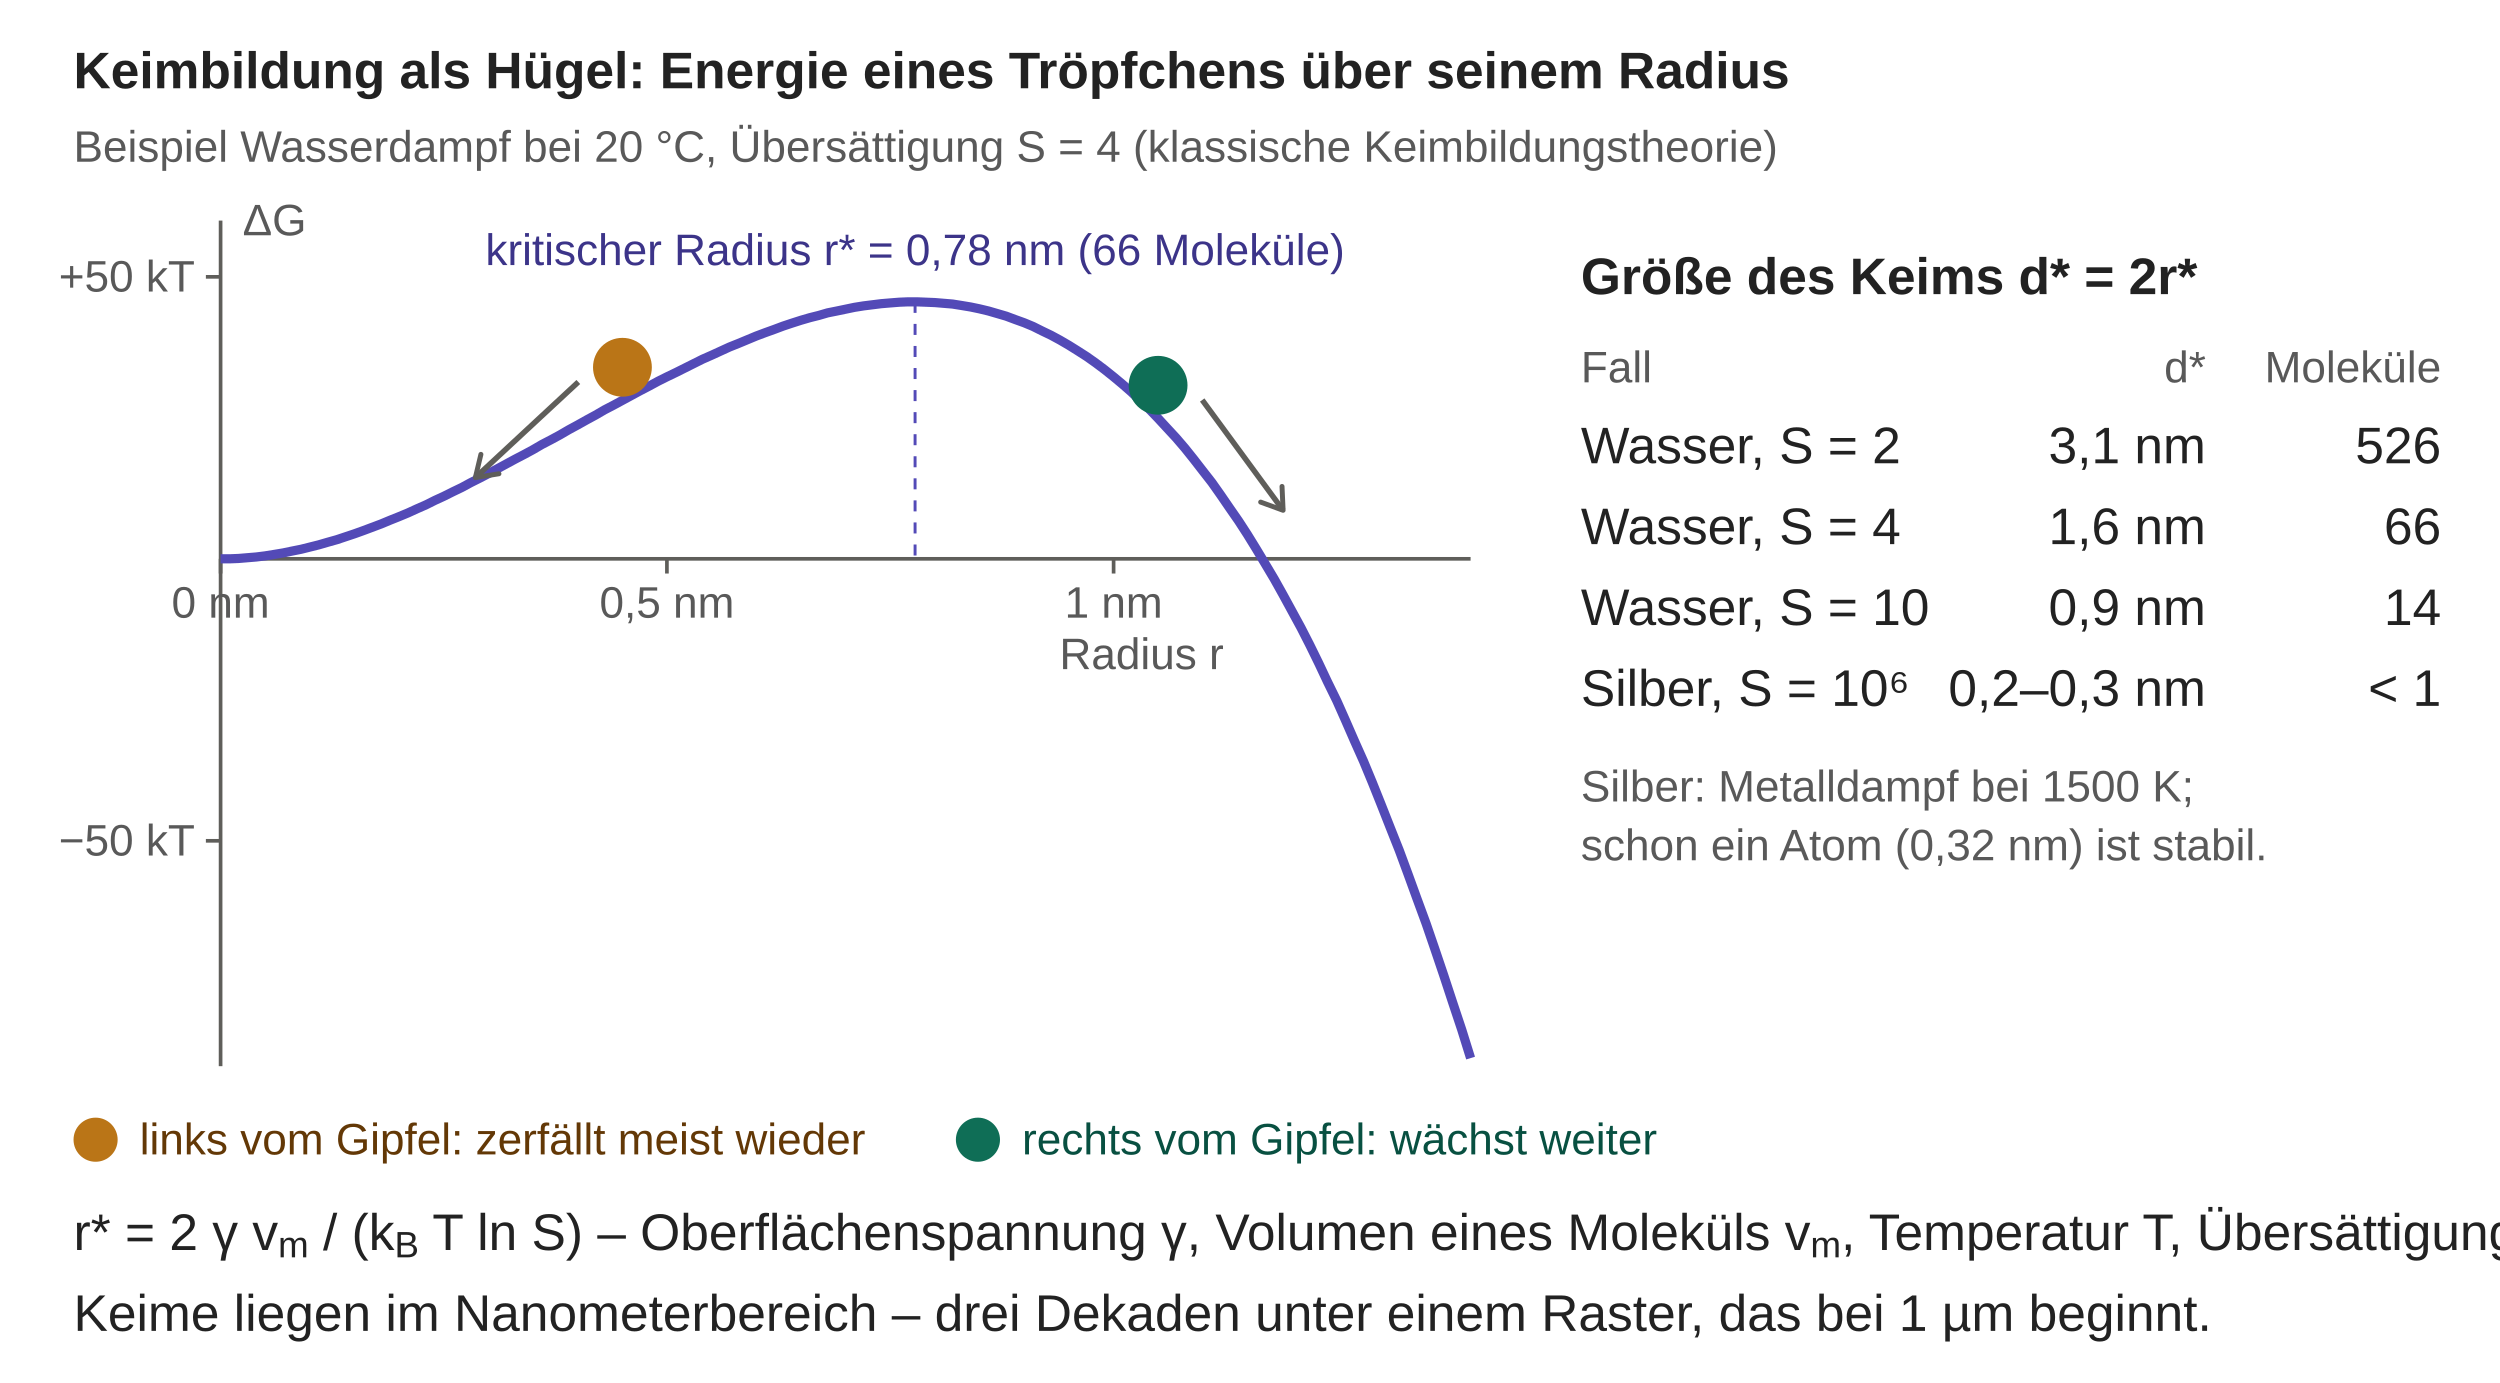
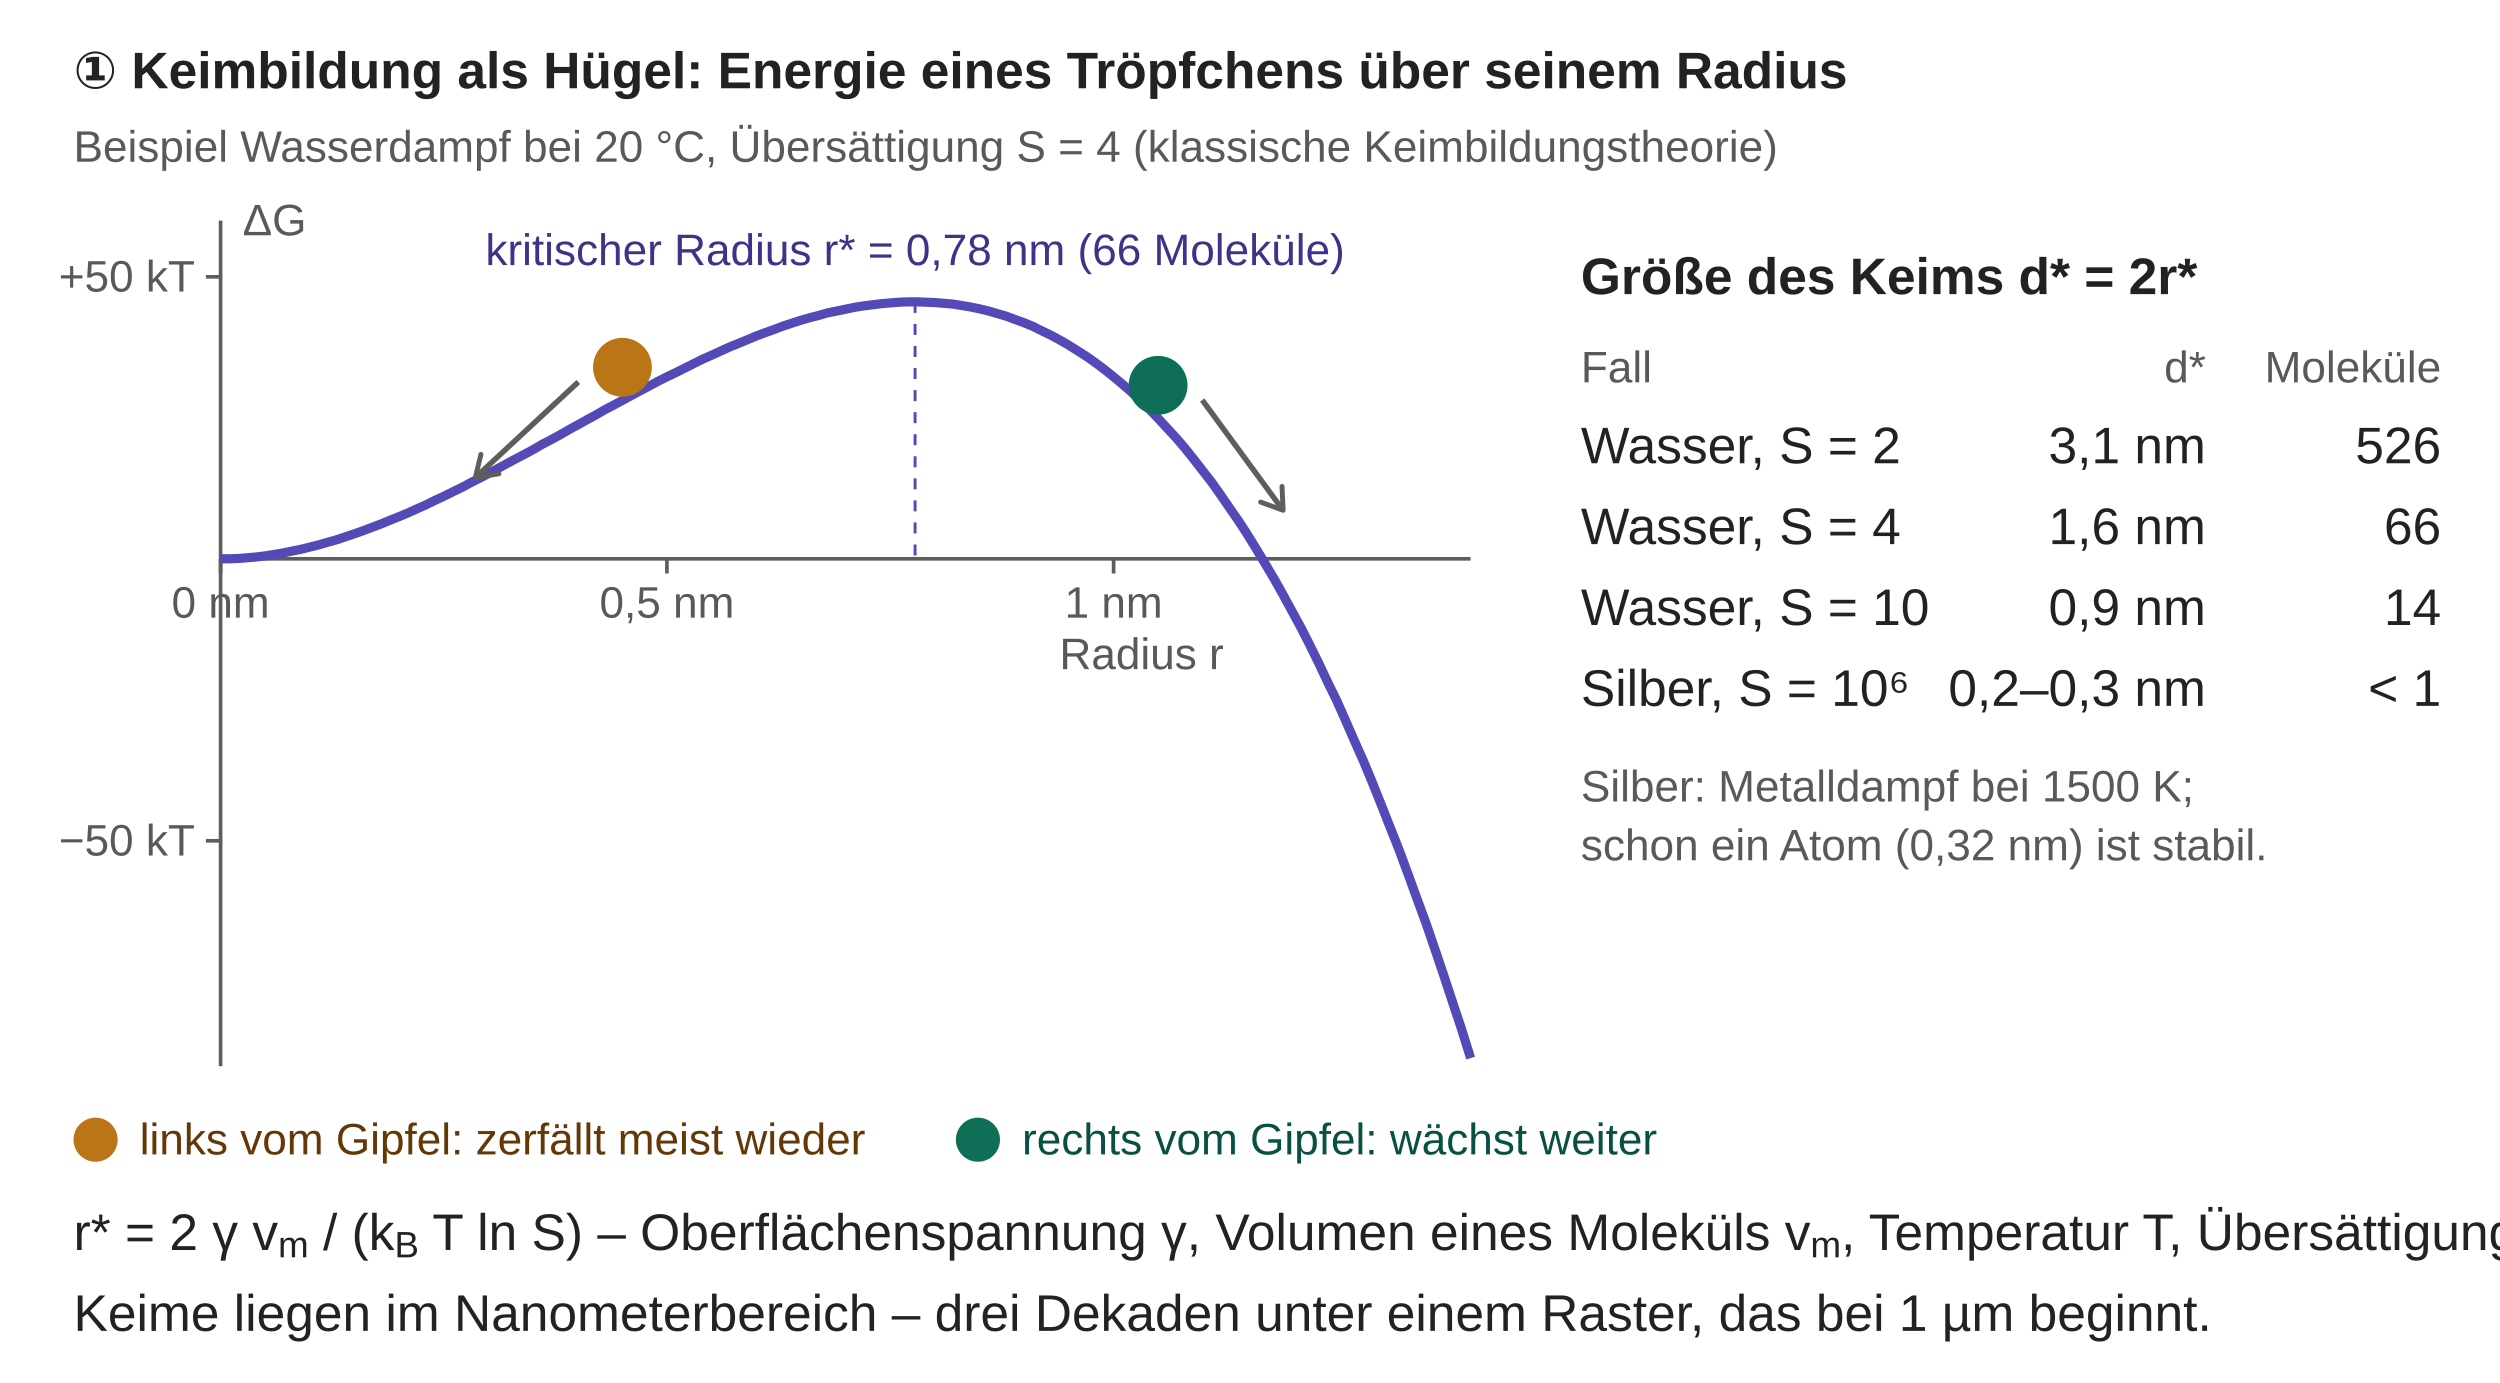
<svg xmlns="http://www.w3.org/2000/svg" width="680" height="376" viewBox="0 0 680 376">
  <style>
text { font-family: Calibri, Arial, sans-serif; }
.t { font-size: 14px; fill: #222222; }
.ts { font-size: 12px; fill: #595959; }
.th { font-size: 14px; font-weight: bold; fill: #222222; }
.c-amber rect, .c-amber circle, rect.c-amber, circle.c-amber { fill: #FAEEDA; stroke: #854F0B; }
.c-amber text { fill: #633806; }
.c-gray rect, .c-gray circle, rect.c-gray, circle.c-gray { fill: #F1EFE8; stroke: #5F5E5A; }
.c-gray text { fill: #444441; }
.box { fill: #F7F6F2; stroke: #B4B2A9; }
.arr { stroke: #5F5E5A; stroke-width: 1.5; fill: none; }
.c-red rect, rect.c-red { fill: #FCEBEB; stroke: #A32D2D; }
.c-red text { fill: #791F1F; }
.c-green rect, rect.c-green { fill: #EAF3DE; stroke: #3B6D11; }
.c-green text { fill: #27500A; }
.c-purple rect, rect.c-purple { fill: #EEEDFE; stroke: #534AB7; }
.c-purple text { fill: #3C3489; }
.c-teal rect, rect.c-teal { fill: #E1F5EE; stroke: #0F6E56; }
.c-teal text { fill: #085041; }
</style>
  <defs>
    <marker id="arrow" viewBox="0 0 10 10" refX="8" refY="5" markerWidth="6" markerHeight="6" orient="auto-start-reverse">
      <path d="M2 1L8 5L2 9" fill="none" stroke="#5F5E5A" stroke-width="1.5" stroke-linecap="round" stroke-linejoin="round" />
    </marker>
  </defs>
-   <text class="th" x="20" y="24">Keimbildung als Hügel: Energie eines Tröpfchens über seinem Radius</text>
+   <text class="th" x="20" y="24">① Keimbildung als Hügel: Energie eines Tröpfchens über seinem Radius</text>
  <text class="ts" x="20" y="44">Beispiel Wasserdampf bei 20 °C, Übersättigung S = 4 (klassische Keimbildungstheorie)</text>
  <line x1="60" y1="60" x2="60" y2="290" stroke="#5F5E5A" stroke-width="1" />
  <line x1="60" y1="152.0" x2="400" y2="152.0" stroke="#5F5E5A" stroke-width="1" />
  <line x1="60.0" y1="152.0" x2="60.0" y2="156" stroke="#5F5E5A" />
  <text class="ts" x="60.0" y="168" text-anchor="middle">0 nm</text>
  <line x1="181.4" y1="152.0" x2="181.4" y2="156" stroke="#5F5E5A" />
  <text class="ts" x="181.4" y="168" text-anchor="middle">0,5 nm</text>
  <line x1="302.9" y1="152.0" x2="302.9" y2="156" stroke="#5F5E5A" />
  <text class="ts" x="302.9" y="168" text-anchor="middle">1 nm</text>
  <text class="ts" x="332.857" y="182" text-anchor="end">Radius r</text>
  <line x1="56" y1="228.7" x2="60" y2="228.7" stroke="#5F5E5A" />
  <text class="ts" x="53" y="232.7" text-anchor="end">−50 kT</text>
  <line x1="56" y1="75.3" x2="60" y2="75.3" stroke="#5F5E5A" />
  <text class="ts" x="53" y="79.3" text-anchor="end">+50 kT</text>
  <text class="ts" x="66" y="64">ΔG</text>
  <polyline points="60.0,152.0 62.4,152.0 64.9,151.9 67.3,151.7 69.7,151.5 72.1,151.2 74.6,150.8 77.0,150.4 79.4,149.9 81.9,149.4 84.3,148.8 86.7,148.2 89.1,147.5 91.6,146.8 94.0,146.0 96.4,145.2 98.9,144.3 101.3,143.4 103.7,142.5 106.1,141.5 108.6,140.5 111.0,139.5 113.4,138.4 115.9,137.3 118.3,136.1 120.7,135.0 123.1,133.8 125.6,132.6 128.0,131.3 130.4,130.1 132.9,128.8 135.3,127.5 137.7,126.2 140.1,124.9 142.6,123.6 145.0,122.3 147.4,120.9 149.9,119.6 152.3,118.3 154.7,116.9 157.1,115.6 159.6,114.2 162.0,112.9 164.4,111.5 166.9,110.2 169.3,108.9 171.7,107.6 174.1,106.3 176.6,105.0 179.0,103.7 181.4,102.5 183.9,101.3 186.3,100.1 188.7,98.9 191.1,97.7 193.6,96.6 196.0,95.5 198.4,94.4 200.9,93.4 203.3,92.4 205.7,91.4 208.1,90.5 210.6,89.6 213.0,88.7 215.4,87.9 217.9,87.1 220.3,86.4 222.7,85.8 225.1,85.1 227.6,84.6 230.0,84.1 232.4,83.6 234.9,83.2 237.3,82.9 239.7,82.6 242.1,82.4 244.6,82.2 247.0,82.1 249.4,82.1 251.9,82.2 254.3,82.3 256.7,82.5 259.1,82.7 261.6,83.1 264.0,83.5 266.4,84.0 268.9,84.6 271.3,85.3 273.7,86.0 276.1,86.9 278.6,87.8 281.0,88.8 283.4,90.0 285.9,91.2 288.3,92.5 290.7,93.9 293.1,95.4 295.6,97.0 298.0,98.7 300.4,100.5 302.9,102.5 305.3,104.5 307.7,106.6 310.1,108.9 312.6,111.3 315.0,113.8 317.4,116.4 319.9,119.1 322.3,121.9 324.7,124.9 327.1,128.0 329.6,131.2 332.0,134.6 334.4,138.1 336.9,141.7 339.3,145.4 341.7,149.3 344.1,153.3 346.6,157.5 349.0,161.8 351.4,166.2 353.9,170.8 356.3,175.5 358.7,180.4 361.1,185.5 363.6,190.6 366.0,196.0 368.4,201.5 370.9,207.1 373.3,212.9 375.7,218.9 378.1,225.0 380.6,231.3 383.0,237.8 385.4,244.4 387.9,251.2 390.3,258.2 392.7,265.3 395.1,272.6 397.6,280.1 400.0,287.8" fill="none" stroke="#534AB7" stroke-width="2.5" />
  <line x1="248.9" y1="82.1" x2="248.9" y2="152.0" stroke="#534AB7" stroke-width="0.8" stroke-dasharray="3 3" />
  <text x="248.9" y="72.1" text-anchor="middle" style="font-size:12px;fill:#3C3489">kritischer Radius r* = 0,78 nm (66 Moleküle)</text>
  <circle cx="169.3" cy="99.9" r="8" fill="#BA7517" />
  <circle cx="315.0" cy="104.8" r="8" fill="#0F6E56" />
  <line x1="157.3" y1="103.9" x2="129.3" y2="129.9" class="arr" marker-end="url(#arrow)" />
  <line x1="327.0" y1="108.8" x2="349.0" y2="138.8" class="arr" marker-end="url(#arrow)" />
  <circle cx="26" cy="310" r="6" fill="#BA7517" />
  <text x="38" y="314" style="font-size:12px;fill:#633806">links vom Gipfel: zerfällt meist wieder</text>
  <circle cx="266" cy="310" r="6" fill="#0F6E56" />
  <text x="278" y="314" style="font-size:12px;fill:#085041">rechts vom Gipfel: wächst weiter</text>
  <text class="th" x="430" y="80">Größe des Keims d* = 2r*</text>
  <text class="ts" x="430" y="104">Fall</text>
  <text class="ts" x="600" y="104" text-anchor="end">d*</text>
  <text class="ts" x="664" y="104" text-anchor="end">Moleküle</text>
  <text class="t" x="430" y="126">Wasser, S = 2</text>
  <text class="t" x="600" y="126" text-anchor="end">3,1 nm</text>
  <text class="t" x="664" y="126" text-anchor="end">526</text>
  <text class="t" x="430" y="148">Wasser, S = 4</text>
  <text class="t" x="600" y="148" text-anchor="end">1,6 nm</text>
  <text class="t" x="664" y="148" text-anchor="end">66</text>
  <text class="t" x="430" y="170">Wasser, S = 10</text>
  <text class="t" x="600" y="170" text-anchor="end">0,9 nm</text>
  <text class="t" x="664" y="170" text-anchor="end">14</text>
  <text class="t" x="430" y="192">Silber, S = 10⁶</text>
  <text class="t" x="600" y="192" text-anchor="end">0,2–0,3 nm</text>
  <text class="t" x="664" y="192" text-anchor="end">&lt; 1</text>
  <text class="ts" x="430" y="218">Silber: Metalldampf bei 1500 K;</text>
  <text class="ts" x="430" y="234">schon ein Atom (0,32 nm) ist stabil.</text>
  <text class="t" x="20" y="340">r* = 2 γ v<tspan baseline-shift="sub" style="font-size:10px">m</tspan> / (k<tspan baseline-shift="sub" style="font-size:10px">B</tspan> T ln S) – Oberflächenspannung γ, Volumen eines Moleküls v<tspan baseline-shift="sub" style="font-size:10px">m</tspan>, Temperatur T, Übersättigung S.</text>
  <text class="t" x="20" y="362">Keime liegen im Nanometerbereich – drei Dekaden unter einem Raster, das bei 1 µm beginnt.</text>
</svg>
